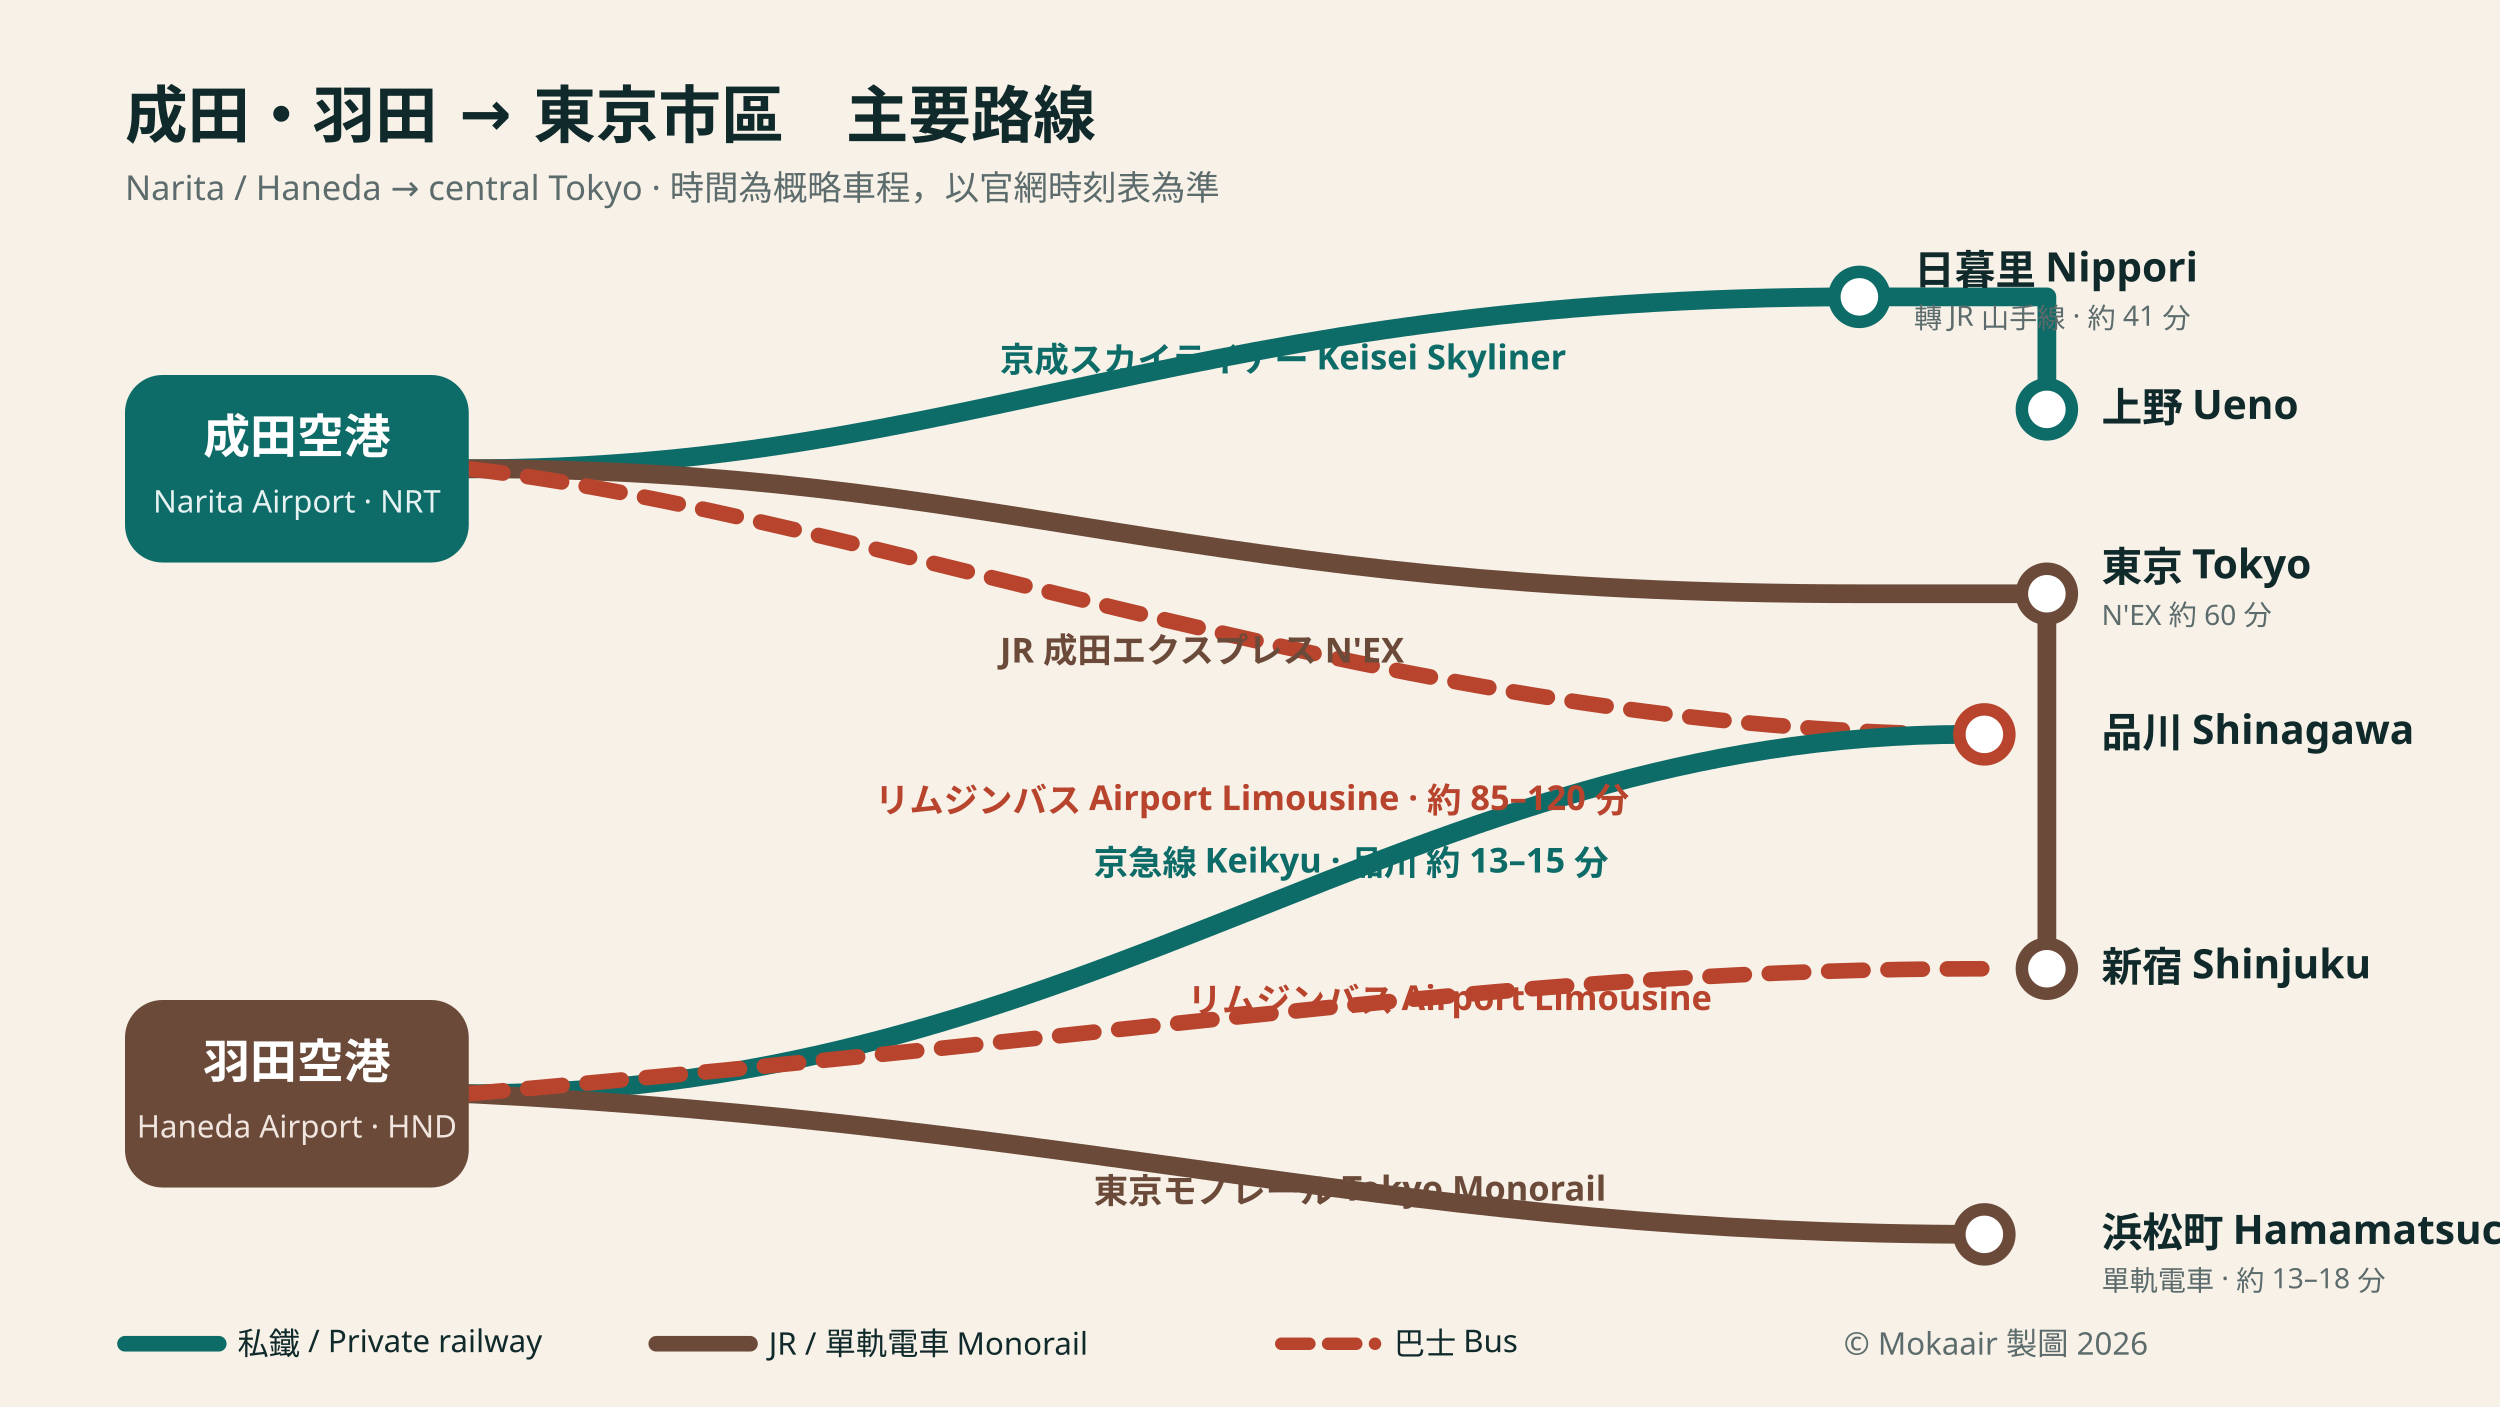
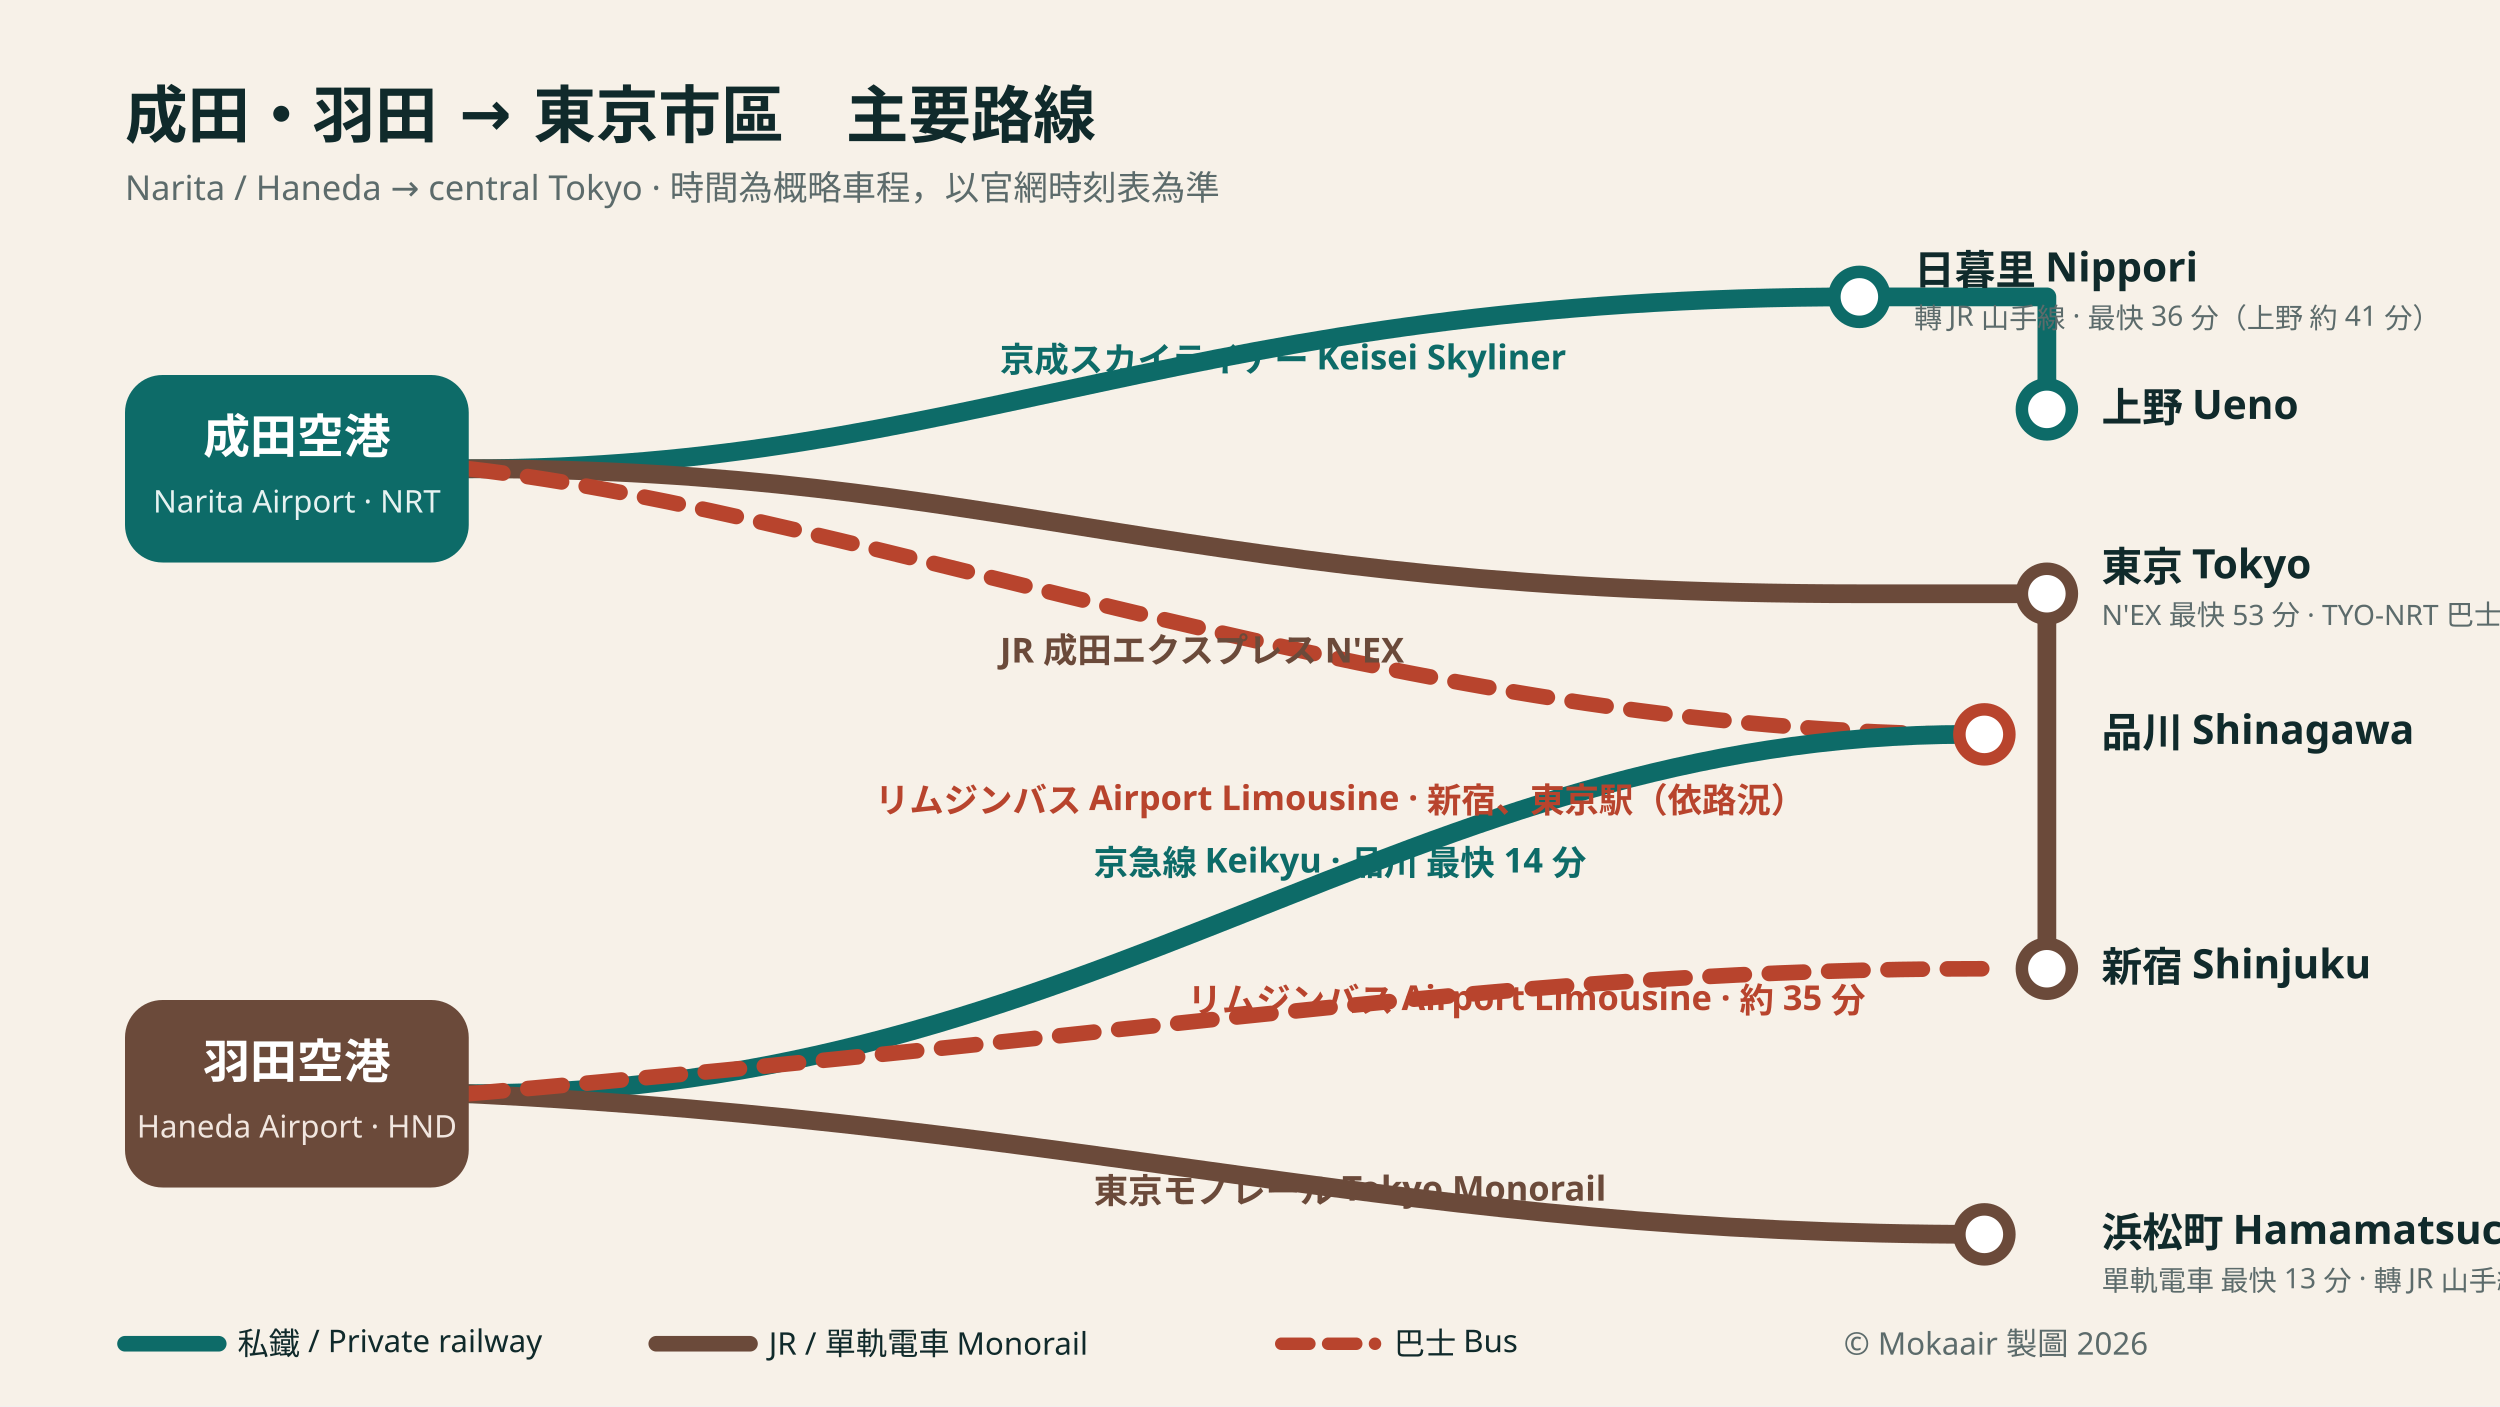
<svg xmlns="http://www.w3.org/2000/svg" viewBox="0 0 1600 900" width="1600" height="900" role="img" aria-labelledby="title desc" font-family="'Noto Sans TC','Noto Sans JP','PingFang TC','Microsoft JhengHei','Hiragino Sans',system-ui,sans-serif">
  <rect width="1600" height="900" fill="#F7F1E8" />
  <text x="80" y="88" font-size="40" font-weight="700" fill="#102A2B">成田・羽田 → 東京市區　主要路線</text>
  <text x="80" y="128" font-size="22" fill="#5C6B6B">Narita / Haneda → central Tokyo · 時間為概略車程，以官網時刻表為準</text>
  <path d="M 300 300 C 620 300, 760 190, 1190 190" fill="none" stroke="#0D6B68" stroke-width="12" stroke-linecap="round" />
  <path d="M 1190 190 L 1310 190 L 1310 262" fill="none" stroke="#0D6B68" stroke-width="12" stroke-linecap="round" stroke-linejoin="round" />
  <path d="M 300 300 C 640 300, 760 380, 1190 380 L 1310 380 L 1310 470 L 1310 620" fill="none" stroke="#6B4A3A" stroke-width="12" stroke-linecap="round" stroke-linejoin="round" />
  <path d="M 300 300 C 560 330, 900 470, 1270 470" fill="none" stroke="#B8442D" stroke-width="10" stroke-dasharray="22 16" stroke-linecap="round" />
  <path d="M 300 700 C 700 700, 900 470, 1260 470" fill="none" stroke="#0D6B68" stroke-width="12" stroke-linecap="round" />
  <path d="M 300 700 C 700 720, 900 790, 1270 790" fill="none" stroke="#6B4A3A" stroke-width="12" stroke-linecap="round" />
  <path d="M 300 700 C 760 660, 980 620, 1270 620" fill="none" stroke="#B8442D" stroke-width="10" stroke-dasharray="22 16" stroke-linecap="round" />
  <g>
    <rect x="80" y="240" width="220" height="120" rx="24" fill="#0D6B68" />
    <text x="190" y="290" font-size="30" font-weight="700" fill="#FFFFFF" text-anchor="middle">成田空港</text>
    <text x="190" y="328" font-size="20" fill="#E6F2F1" text-anchor="middle">Narita Airport · NRT</text>
    <rect x="80" y="640" width="220" height="120" rx="24" fill="#6B4A3A" />
    <text x="190" y="690" font-size="30" font-weight="700" fill="#FFFFFF" text-anchor="middle">羽田空港</text>
    <text x="190" y="728" font-size="20" fill="#F1E6DF" text-anchor="middle">Haneda Airport · HND</text>
  </g>
  <g font-size="26" font-weight="700" fill="#102A2B">
    <circle cx="1190" cy="190" r="16" fill="#FFFFFF" stroke="#0D6B68" stroke-width="8" />
    <text x="1225" y="182">日暮里 Nippori</text>
-     <text x="1225" y="210" font-size="18" font-weight="400" fill="#5C6B6B">轉 JR 山手線 · 約 41 分</text>
+     <text x="1225" y="210" font-size="18" font-weight="400" fill="#5C6B6B">轉 JR 山手線 · 最快 36 分（上野 約 41 分）</text>
    <circle cx="1310" cy="262" r="16" fill="#FFFFFF" stroke="#0D6B68" stroke-width="8" />
    <text x="1345" y="270">上野 Ueno</text>
    <circle cx="1310" cy="380" r="16" fill="#FFFFFF" stroke="#6B4A3A" stroke-width="8" />
    <text x="1345" y="372">東京 Tokyo</text>
-     <text x="1345" y="400" font-size="18" font-weight="400" fill="#5C6B6B">N'EX 約 60 分</text>
+     <text x="1345" y="400" font-size="18" font-weight="400" fill="#5C6B6B">N'EX 最快 53 分 · TYO-NRT 巴士 最快 65 分</text>
    <circle cx="1270" cy="470" r="16" fill="#FFFFFF" stroke="#B8442D" stroke-width="8" />
    <text x="1345" y="478">品川 Shinagawa</text>
    <circle cx="1310" cy="620" r="16" fill="#FFFFFF" stroke="#6B4A3A" stroke-width="8" />
    <text x="1345" y="628">新宿 Shinjuku</text>
    <circle cx="1270" cy="790" r="16" fill="#FFFFFF" stroke="#6B4A3A" stroke-width="8" />
    <text x="1345" y="798">浜松町 Hamamatsucho</text>
-     <text x="1345" y="826" font-size="18" font-weight="400" fill="#5C6B6B">單軌電車 · 約 13–18 分</text>
+     <text x="1345" y="826" font-size="18" font-weight="400" fill="#5C6B6B">單軌電車 最快 13 分 · 轉 JR 山手線</text>
  </g>
  <g font-size="22" font-weight="700">
    <text x="640" y="238" fill="#0D6B68">京成スカイライナー Keisei Skyliner</text>
    <text x="640" y="424" fill="#6B4A3A">JR 成田エクスプレス N'EX</text>
-     <text x="560" y="520" fill="#B8442D">リムジンバス Airport Limousine · 約 85–120 分</text>
-     <text x="700" y="560" fill="#0D6B68">京急線 Keikyu · 品川 約 13–15 分</text>
-     <text x="760" y="648" fill="#B8442D">リムジンバス Airport Limousine</text>
+     <text x="560" y="520" fill="#B8442D">リムジンバス Airport Limousine · 新宿、東京駅（依路況）</text>
+     <text x="700" y="560" fill="#0D6B68">京急線 Keikyu · 品川 最快 14 分</text>
+     <text x="760" y="648" fill="#B8442D">リムジンバス Airport Limousine · 約 35 分</text>
    <text x="700" y="770" fill="#6B4A3A">東京モノレール Tokyo Monorail</text>
  </g>
  <g font-size="20" fill="#102A2B">
    <line x1="80" y1="860" x2="140" y2="860" stroke="#0D6B68" stroke-width="10" stroke-linecap="round" />
    <text x="152" y="867">私鐵 / Private railway</text>
    <line x1="420" y1="860" x2="480" y2="860" stroke="#6B4A3A" stroke-width="10" stroke-linecap="round" />
    <text x="492" y="867">JR / 單軌電車 Monorail</text>
    <line x1="820" y1="860" x2="880" y2="860" stroke="#B8442D" stroke-width="8" stroke-dasharray="18 12" stroke-linecap="round" />
    <text x="892" y="867">巴士 Bus</text>
    <text x="1180" y="867" fill="#5C6B6B">© Mokaair 製圖 2026</text>
  </g>
</svg>
